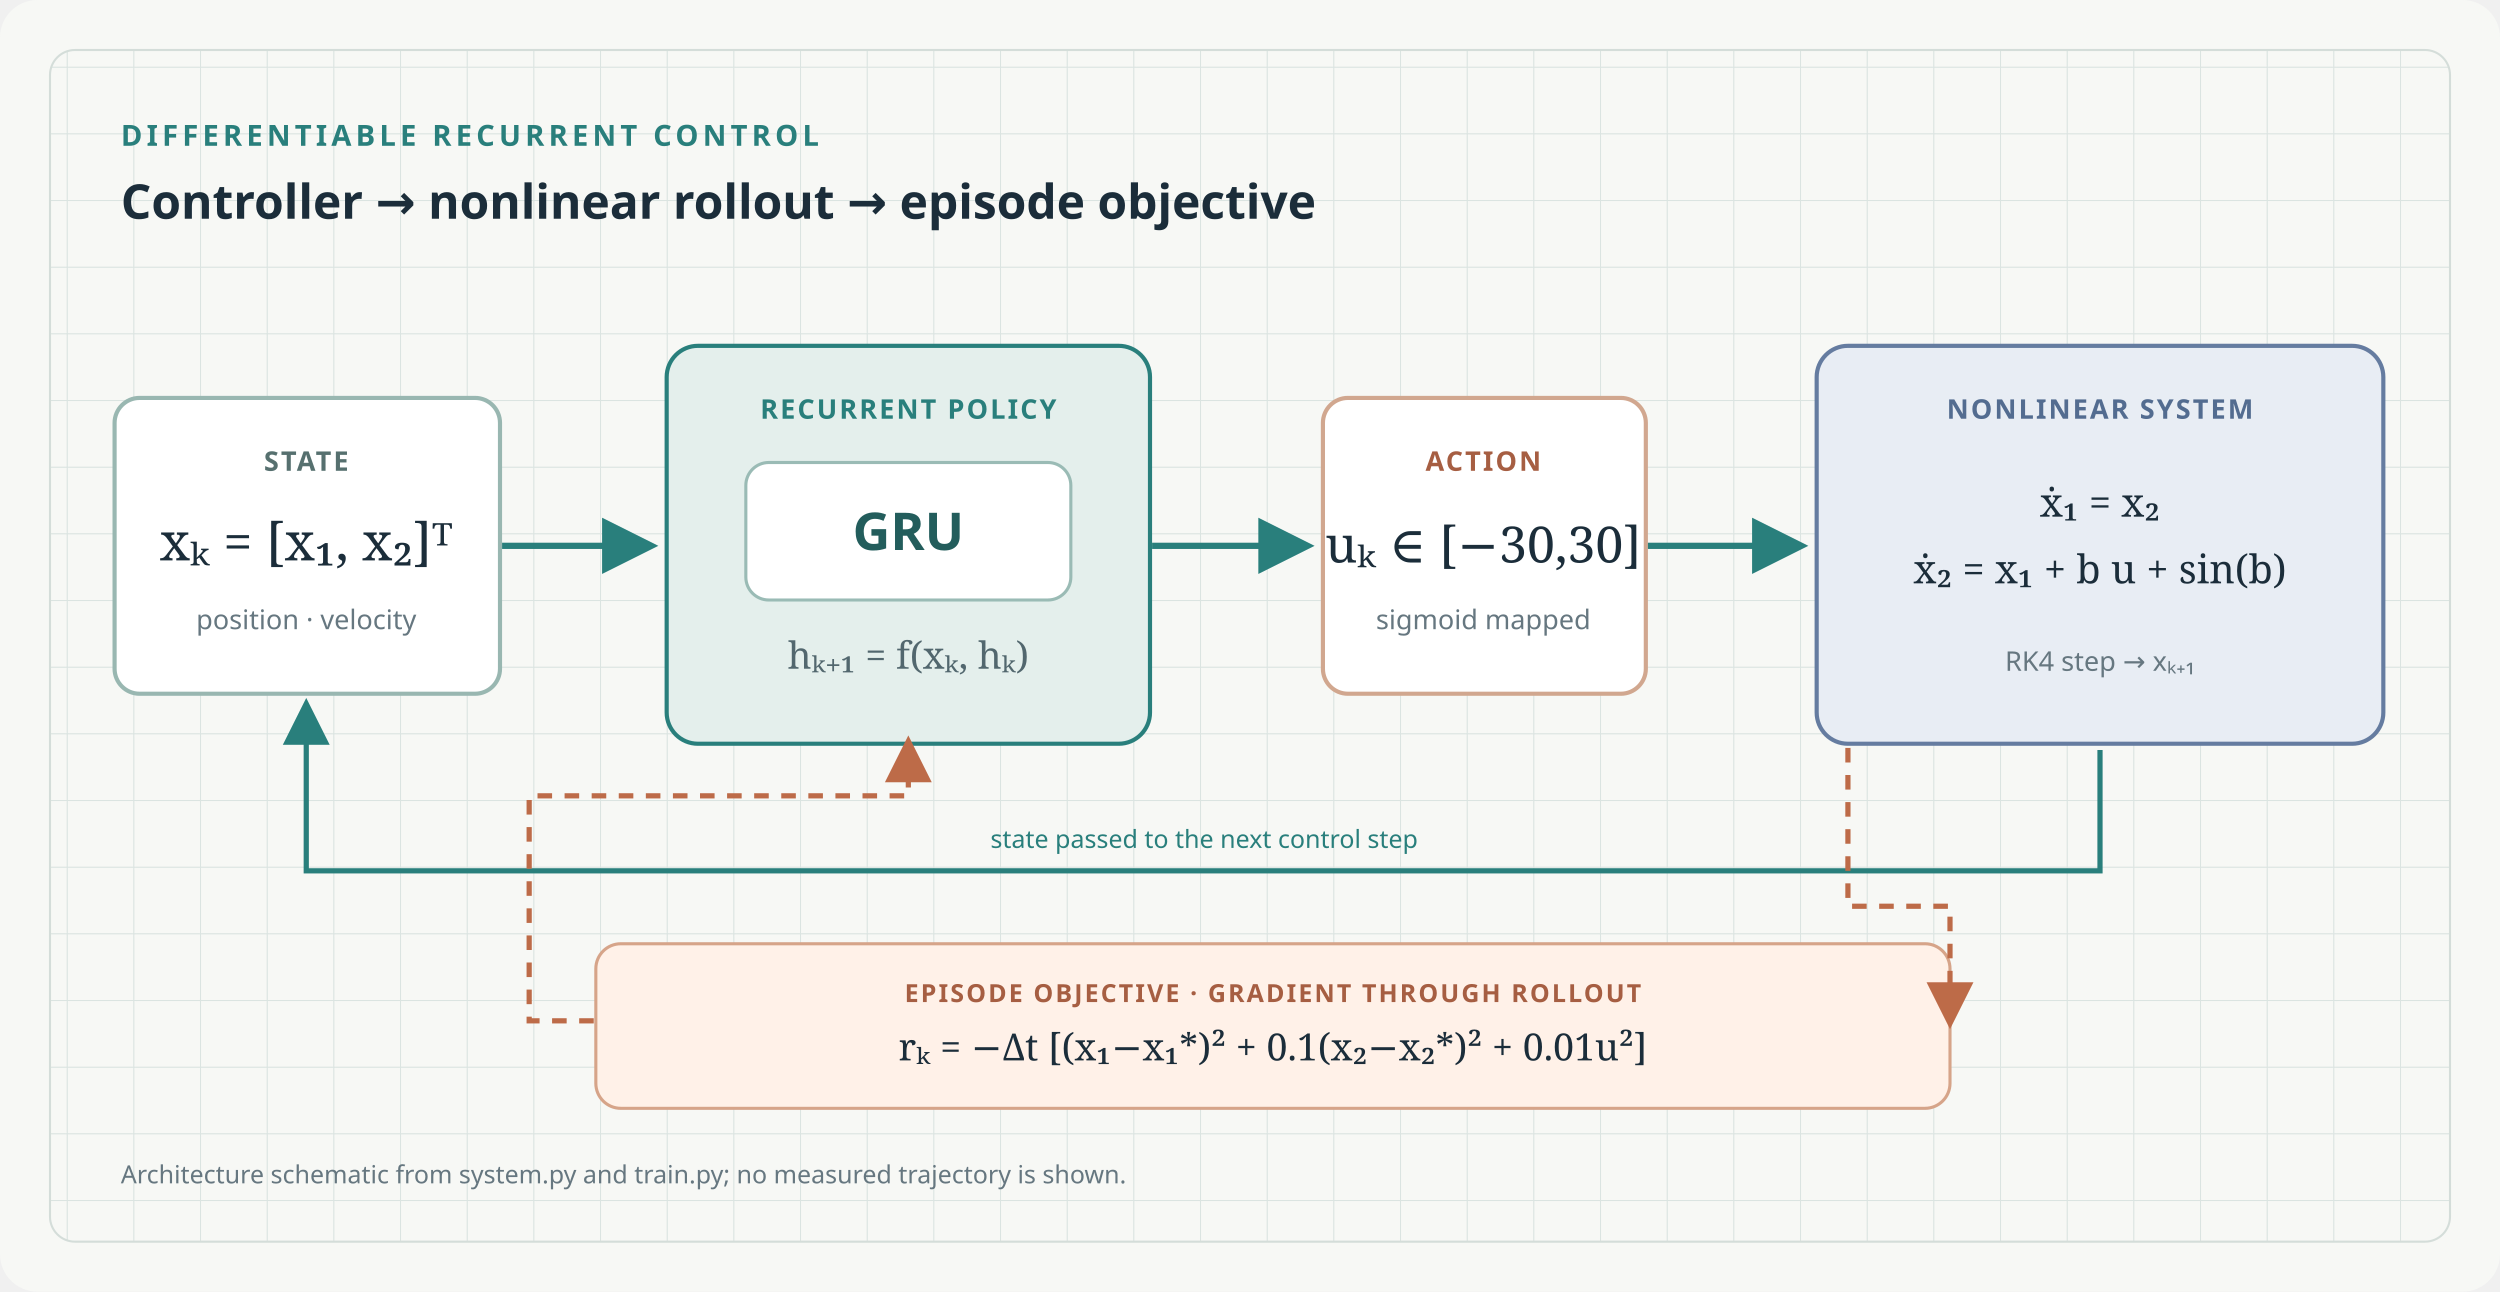
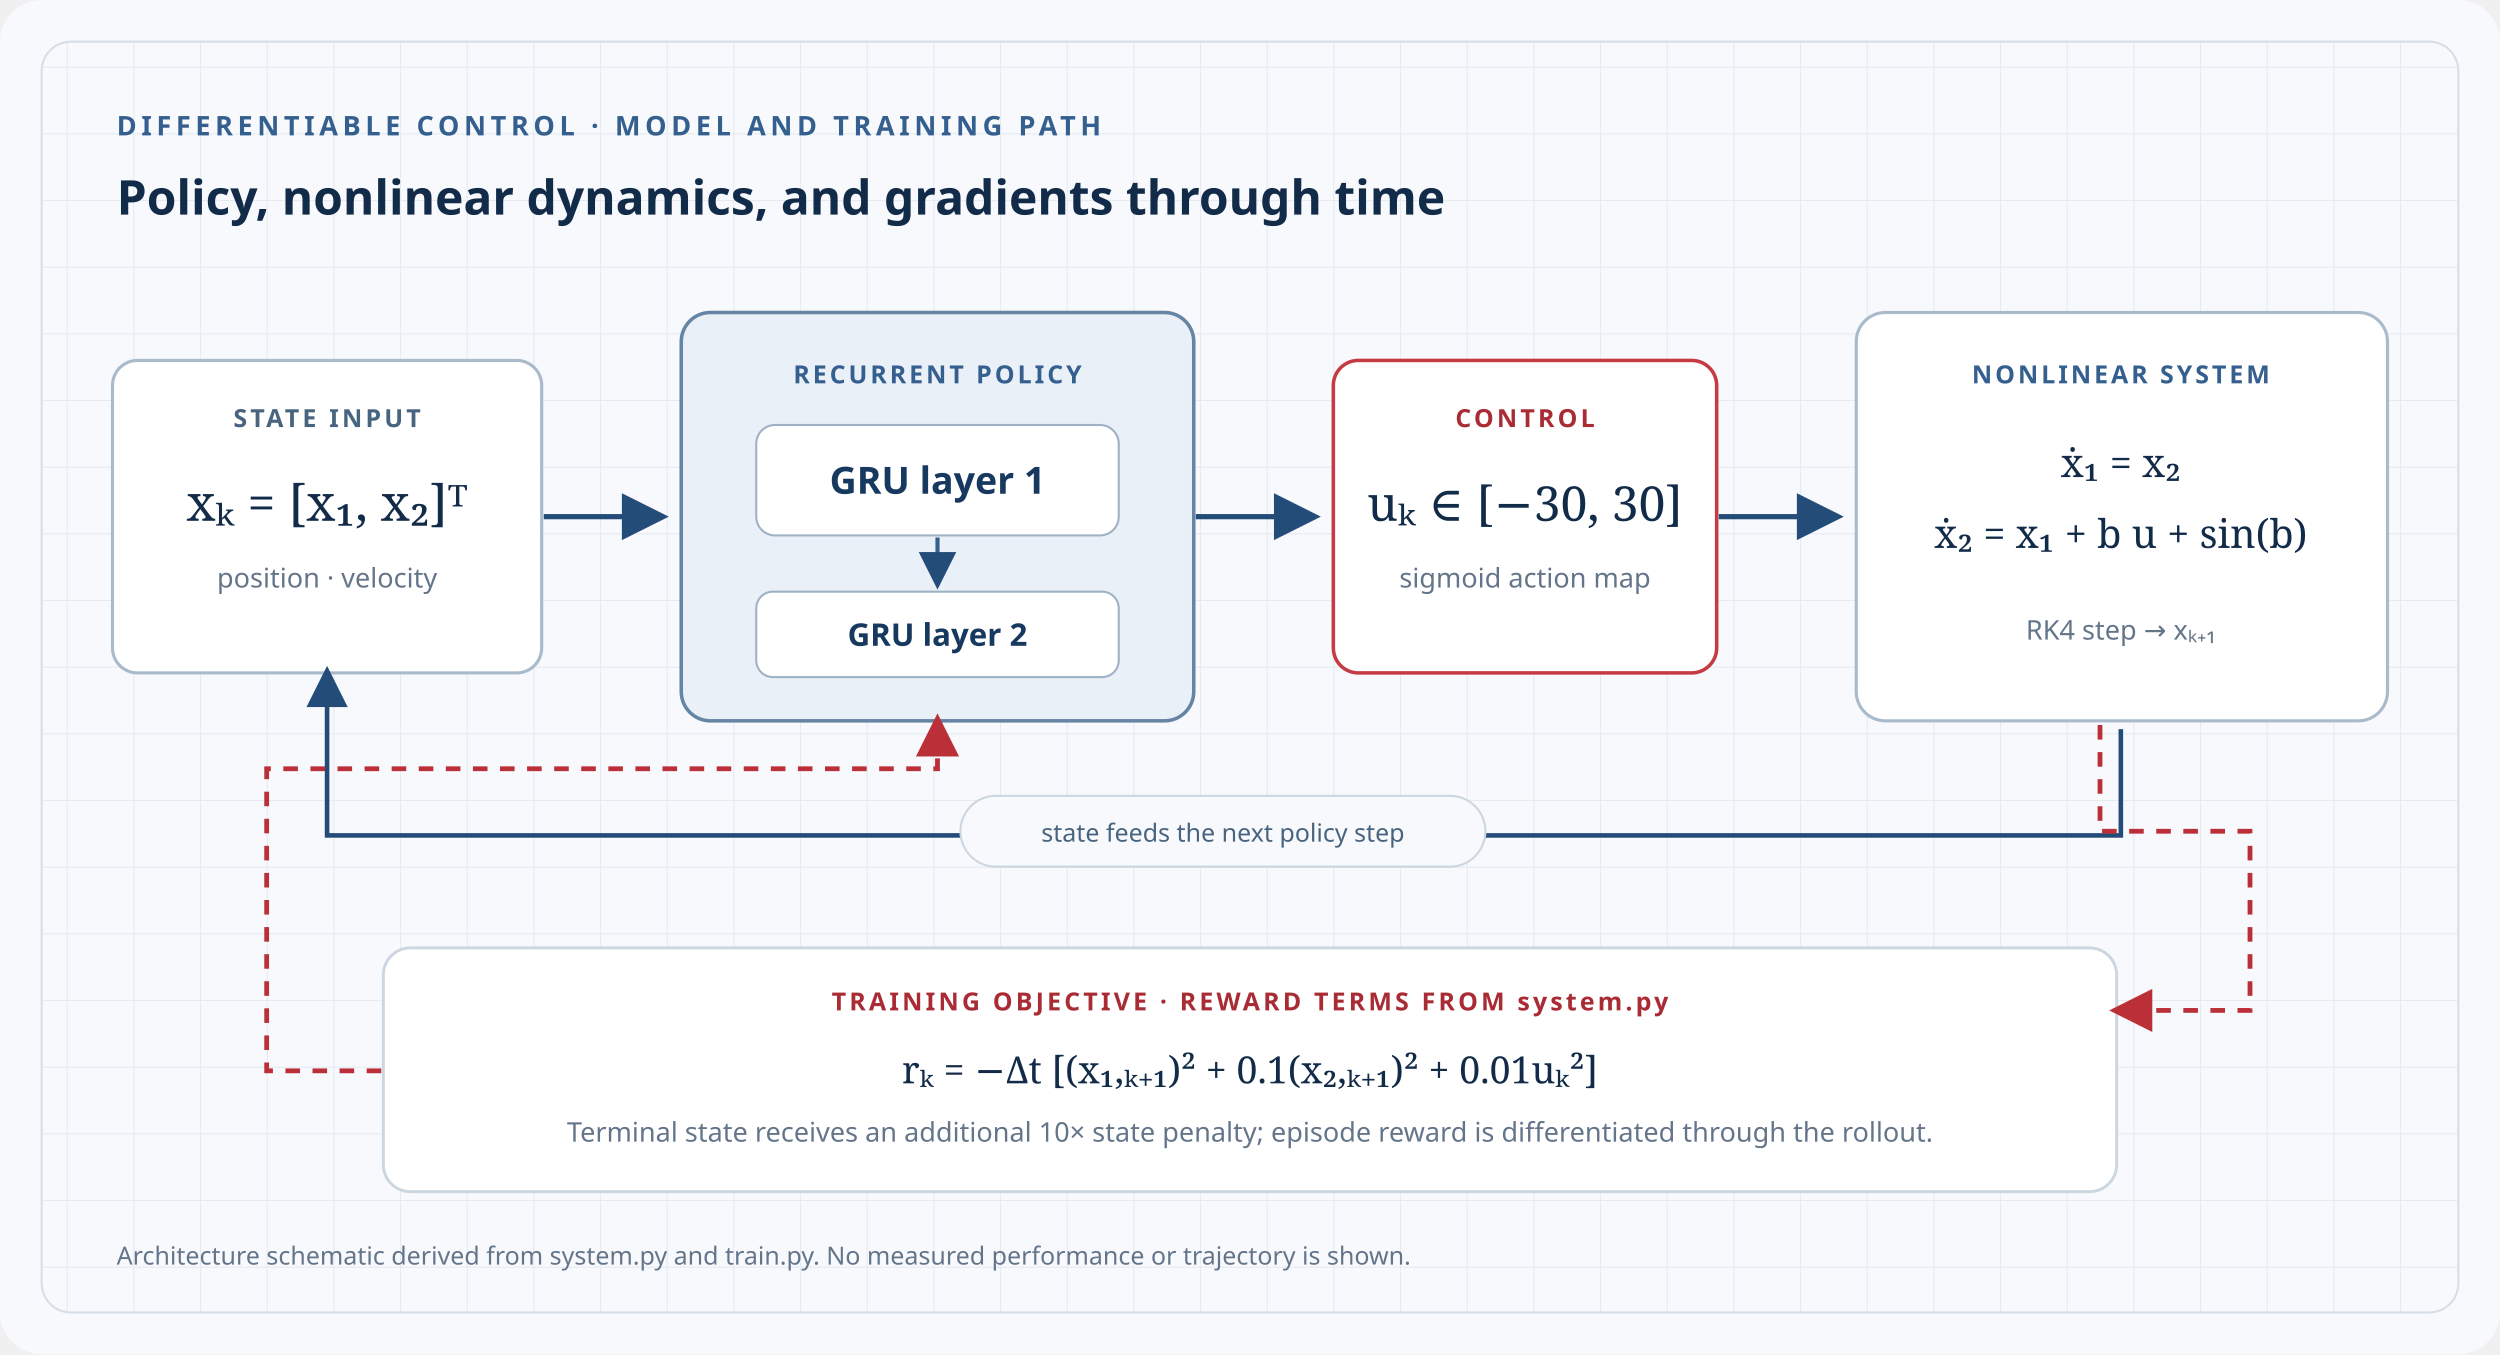
- <svg xmlns="http://www.w3.org/2000/svg" viewBox="0 0 1200 620" role="img" aria-labelledby="title desc">
+ <svg xmlns="http://www.w3.org/2000/svg" viewBox="0 0 1200 650" role="img" aria-labelledby="title desc">
  <defs>
    <pattern id="grid" width="32" height="32" patternUnits="userSpaceOnUse">
-       <path d="M32 0H0V32" fill="none" stroke="#dbe4e1" />
+       <path d="M32 0H0V32" fill="none" stroke="#e5ebf1" stroke-width="1" />
    </pattern>
-     <marker id="a" markerWidth="9" markerHeight="9" refX="7" refY="4.5" orient="auto">
-       <path d="M0 0 9 4.5 0 9z" fill="#297f7c" />
+     <marker id="arrow" markerWidth="9" markerHeight="9" refX="7" refY="4.5" orient="auto">
+       <path d="M0 0 9 4.5 0 9z" fill="#234c78" />
    </marker>
-     <marker id="b" markerWidth="9" markerHeight="9" refX="7" refY="4.5" orient="auto">
-       <path d="M0 0 9 4.5 0 9z" fill="#bd6b48" />
+     <marker id="redArrow" markerWidth="9" markerHeight="9" refX="7" refY="4.5" orient="auto">
+       <path d="M0 0 9 4.5 0 9z" fill="#bb3038" />
    </marker>
  </defs>
-   <rect width="1200" height="620" rx="18" fill="#f7f8f5" />
-   <rect x="24" y="24" width="1152" height="572" rx="12" fill="url(#grid)" stroke="#d4ddd9" />
-   <text x="58" y="70" font-family="system-ui,sans-serif" font-size="14" font-weight="700" letter-spacing="2" fill="#297f7c">DIFFERENTIABLE RECURRENT CONTROL</text>
-   <text x="58" y="105" font-family="system-ui,sans-serif" font-size="23" font-weight="700" fill="#1b2d3a">Controller → nonlinear rollout → episode objective</text>
-   <rect x="55" y="191" width="185" height="142" rx="12" fill="#fff" stroke="#99b7b1" stroke-width="2" />
-   <text x="147" y="226" text-anchor="middle" font-family="system-ui,sans-serif" font-size="13" font-weight="700" letter-spacing="1" fill="#56706f">STATE</text>
-   <text x="147" y="269" text-anchor="middle" font-family="Georgia,serif" font-size="25" fill="#1b2d3a">xₖ = [x₁, x₂]ᵀ</text>
-   <text x="147" y="302" text-anchor="middle" font-family="system-ui,sans-serif" font-size="13" fill="#667780">position · velocity</text>
-   <path d="M241 262H310" stroke="#297f7c" stroke-width="3" marker-end="url(#a)" />
-   <rect x="320" y="166" width="232" height="191" rx="15" fill="#e4efec" stroke="#297f7c" stroke-width="2" />
-   <text x="436" y="201" text-anchor="middle" font-family="system-ui,sans-serif" font-size="13" font-weight="700" letter-spacing="1" fill="#297f7c">RECURRENT POLICY</text>
-   <rect x="358" y="222" width="156" height="66" rx="11" fill="#fff" stroke="#9abbb5" stroke-width="1.5" />
-   <text x="436" y="264" text-anchor="middle" font-family="system-ui,sans-serif" font-size="25" font-weight="700" fill="#235d5c">GRU</text>
-   <text x="436" y="321" text-anchor="middle" font-family="Georgia,serif" font-size="18" fill="#52676e">hₖ₊₁ = f(xₖ, hₖ)</text>
-   <path d="M553 262H625" stroke="#297f7c" stroke-width="3" marker-end="url(#a)" />
-   <rect x="635" y="191" width="155" height="142" rx="12" fill="#fff" stroke="#d1a78f" stroke-width="2" />
-   <text x="712" y="226" text-anchor="middle" font-family="system-ui,sans-serif" font-size="13" font-weight="700" letter-spacing="1" fill="#a65e42">ACTION</text>
-   <text x="712" y="270" text-anchor="middle" font-family="Georgia,serif" font-size="24" fill="#1b2d3a">uₖ ∈ [−30,30]</text>
-   <text x="712" y="302" text-anchor="middle" font-family="system-ui,sans-serif" font-size="13" fill="#667780">sigmoid mapped</text>
-   <path d="M791 262H862" stroke="#297f7c" stroke-width="3" marker-end="url(#a)" />
-   <rect x="872" y="166" width="272" height="191" rx="15" fill="#e8edf4" stroke="#657ca0" stroke-width="2" />
-   <text x="1008" y="201" text-anchor="middle" font-family="system-ui,sans-serif" font-size="13" font-weight="700" letter-spacing="1" fill="#536c90">NONLINEAR SYSTEM</text>
-   <text x="1008" y="248" text-anchor="middle" font-family="Georgia,serif" font-size="19" fill="#1b2d3a">ẋ₁ = x₂</text>
-   <text x="1008" y="280" text-anchor="middle" font-family="Georgia,serif" font-size="19" fill="#1b2d3a">ẋ₂ = x₁ + b u + sin(b)</text>
-   <text x="1008" y="322" text-anchor="middle" font-family="system-ui,sans-serif" font-size="13" fill="#667780">RK4 step → xₖ₊₁</text>
-   <path d="M1008 360V418H147V340" fill="none" stroke="#297f7c" stroke-width="2.5" marker-end="url(#a)" />
-   <text x="578" y="407" text-anchor="middle" font-family="system-ui,sans-serif" font-size="12" fill="#297f7c">state passed to the next control step</text>
-   <rect x="286" y="453" width="650" height="79" rx="12" fill="#fff1e8" stroke="#d6a489" stroke-width="1.5" />
-   <text x="611" y="481" text-anchor="middle" font-family="system-ui,sans-serif" font-size="12" font-weight="700" letter-spacing="1" fill="#a65e42">EPISODE OBJECTIVE · GRADIENT THROUGH ROLLOUT</text>
-   <text x="611" y="509" text-anchor="middle" font-family="Georgia,serif" font-size="18" fill="#1b2d3a">rₖ = −Δt [(x₁−x₁*)² + 0.1(x₂−x₂*)² + 0.01u²]</text>
-   <path d="M887 359V435H936V489" fill="none" stroke="#bd6b48" stroke-width="2.5" stroke-dasharray="7 6" marker-end="url(#b)" />
-   <path d="M285 490H254V382H436V358" fill="none" stroke="#bd6b48" stroke-width="2.5" stroke-dasharray="7 6" marker-end="url(#b)" />
-   <text x="58" y="568" font-family="system-ui,sans-serif" font-size="12" fill="#667780">Architecture schematic from system.py and train.py; no measured trajectory is shown.</text>
+   <rect width="1200" height="650" rx="20" fill="#f7f9fc" />
+   <rect x="20" y="20" width="1160" height="610" rx="14" fill="url(#grid)" stroke="#d6dee8" />
+   <text x="56" y="65" font-family="system-ui,sans-serif" font-size="13" font-weight="750" letter-spacing="2.2" fill="#345f8e">DIFFERENTIABLE CONTROL · MODEL AND TRAINING PATH</text>
+   <text x="56" y="103" font-family="system-ui,sans-serif" font-size="23" font-weight="700" fill="#122b49">Policy, nonlinear dynamics, and gradients through time</text>
+   <rect x="54" y="173" width="206" height="150" rx="12" fill="#fff" stroke="#a9bacb" stroke-width="1.5" />
+   <text x="157" y="205" text-anchor="middle" font-family="system-ui,sans-serif" font-size="12" font-weight="750" letter-spacing="1.5" fill="#48647f">STATE INPUT</text>
+   <text x="157" y="250" text-anchor="middle" font-family="Georgia,serif" font-size="24" fill="#122b49">xₖ = [x₁, x₂]ᵀ</text>
+   <text x="157" y="282" text-anchor="middle" font-family="system-ui,sans-serif" font-size="13" fill="#64758a">position · velocity</text>
+   <path d="M261 248h55" stroke="#234c78" stroke-width="2.5" marker-end="url(#arrow)" />
+   <rect x="327" y="150" width="246" height="196" rx="14" fill="#eaf0f7" stroke="#6685a5" stroke-width="1.7" />
+   <text x="450" y="184" text-anchor="middle" font-family="system-ui,sans-serif" font-size="12" font-weight="750" letter-spacing="1.4" fill="#345f8e">RECURRENT POLICY</text>
+   <rect x="363" y="204" width="174" height="53" rx="9" fill="#fff" stroke="#9fb1c4" />
+   <text x="450" y="237" text-anchor="middle" font-family="system-ui,sans-serif" font-size="18" font-weight="700" fill="#17395f">GRU layer 1</text>
+   <path d="M450 258v21" stroke="#345f8e" stroke-width="2" marker-end="url(#arrow)" />
+   <rect x="363" y="284" width="174" height="41" rx="8" fill="#fff" stroke="#9fb1c4" />
+   <text x="450" y="310" text-anchor="middle" font-family="system-ui,sans-serif" font-size="15" font-weight="700" fill="#17395f">GRU layer 2</text>
+   <path d="M574 248h55" stroke="#234c78" stroke-width="2.5" marker-end="url(#arrow)" />
+   <rect x="640" y="173" width="184" height="150" rx="12" fill="#fff" stroke="#c63b43" stroke-width="1.7" />
+   <text x="732" y="205" text-anchor="middle" font-family="system-ui,sans-serif" font-size="12" font-weight="750" letter-spacing="1.5" fill="#a92c35">CONTROL</text>
+   <text x="732" y="250" text-anchor="middle" font-family="Georgia,serif" font-size="23" fill="#122b49">uₖ ∈ [−30, 30]</text>
+   <text x="732" y="282" text-anchor="middle" font-family="system-ui,sans-serif" font-size="13" fill="#64758a">sigmoid action map</text>
+   <path d="M825 248h55" stroke="#234c78" stroke-width="2.5" marker-end="url(#arrow)" />
+   <rect x="891" y="150" width="255" height="196" rx="14" fill="#fff" stroke="#a9bacb" stroke-width="1.5" />
+   <text x="1018" y="184" text-anchor="middle" font-family="system-ui,sans-serif" font-size="12" font-weight="750" letter-spacing="1.4" fill="#345f8e">NONLINEAR SYSTEM</text>
+   <text x="1018" y="229" text-anchor="middle" font-family="Georgia,serif" font-size="19" fill="#122b49">ẋ₁ = x₂</text>
+   <text x="1018" y="263" text-anchor="middle" font-family="Georgia,serif" font-size="19" fill="#122b49">ẋ₂ = x₁ + b u + sin(b)</text>
+   <text x="1018" y="307" text-anchor="middle" font-family="system-ui,sans-serif" font-size="13" fill="#64758a">RK4 step → xₖ₊₁</text>
+   <path d="M1018 350v51H157v-77" fill="none" stroke="#234c78" stroke-width="2.2" marker-end="url(#arrow)" />
+   <rect x="461" y="382" width="252" height="34" rx="17" fill="#f7f9fc" stroke="#cbd6e1" />
+   <text x="587" y="404" text-anchor="middle" font-family="system-ui,sans-serif" font-size="12" fill="#48647f">state feeds the next policy step</text>
+   <rect x="184" y="455" width="832" height="117" rx="13" fill="#fff" stroke="#cbd6e1" stroke-width="1.4" />
+   <text x="600" y="485" text-anchor="middle" font-family="system-ui,sans-serif" font-size="12" font-weight="750" letter-spacing="1.5" fill="#a92c35">TRAINING OBJECTIVE · REWARD TERMS FROM system.py</text>
+   <text x="600" y="520" text-anchor="middle" font-family="Georgia,serif" font-size="18" fill="#122b49">rₖ = −Δt [(x₁,ₖ₊₁)² + 0.1(x₂,ₖ₊₁)² + 0.01uₖ²]</text>
+   <text x="600" y="548" text-anchor="middle" font-family="system-ui,sans-serif" font-size="13" fill="#64758a">Terminal state receives an additional 10× state penalty; episode reward is differentiated through the rollout.</text>
+   <path d="M1008 348v51h72v86h-63" fill="none" stroke="#bb3038" stroke-width="2.3" stroke-dasharray="7 6" marker-end="url(#redArrow)" />
+   <path d="M183 514H128V369H450V347" fill="none" stroke="#bb3038" stroke-width="2.3" stroke-dasharray="7 6" marker-end="url(#redArrow)" />
+   <text x="56" y="607" font-family="system-ui,sans-serif" font-size="12" fill="#64758a">Architecture schematic derived from system.py and train.py. No measured performance or trajectory is shown.</text>
</svg>
